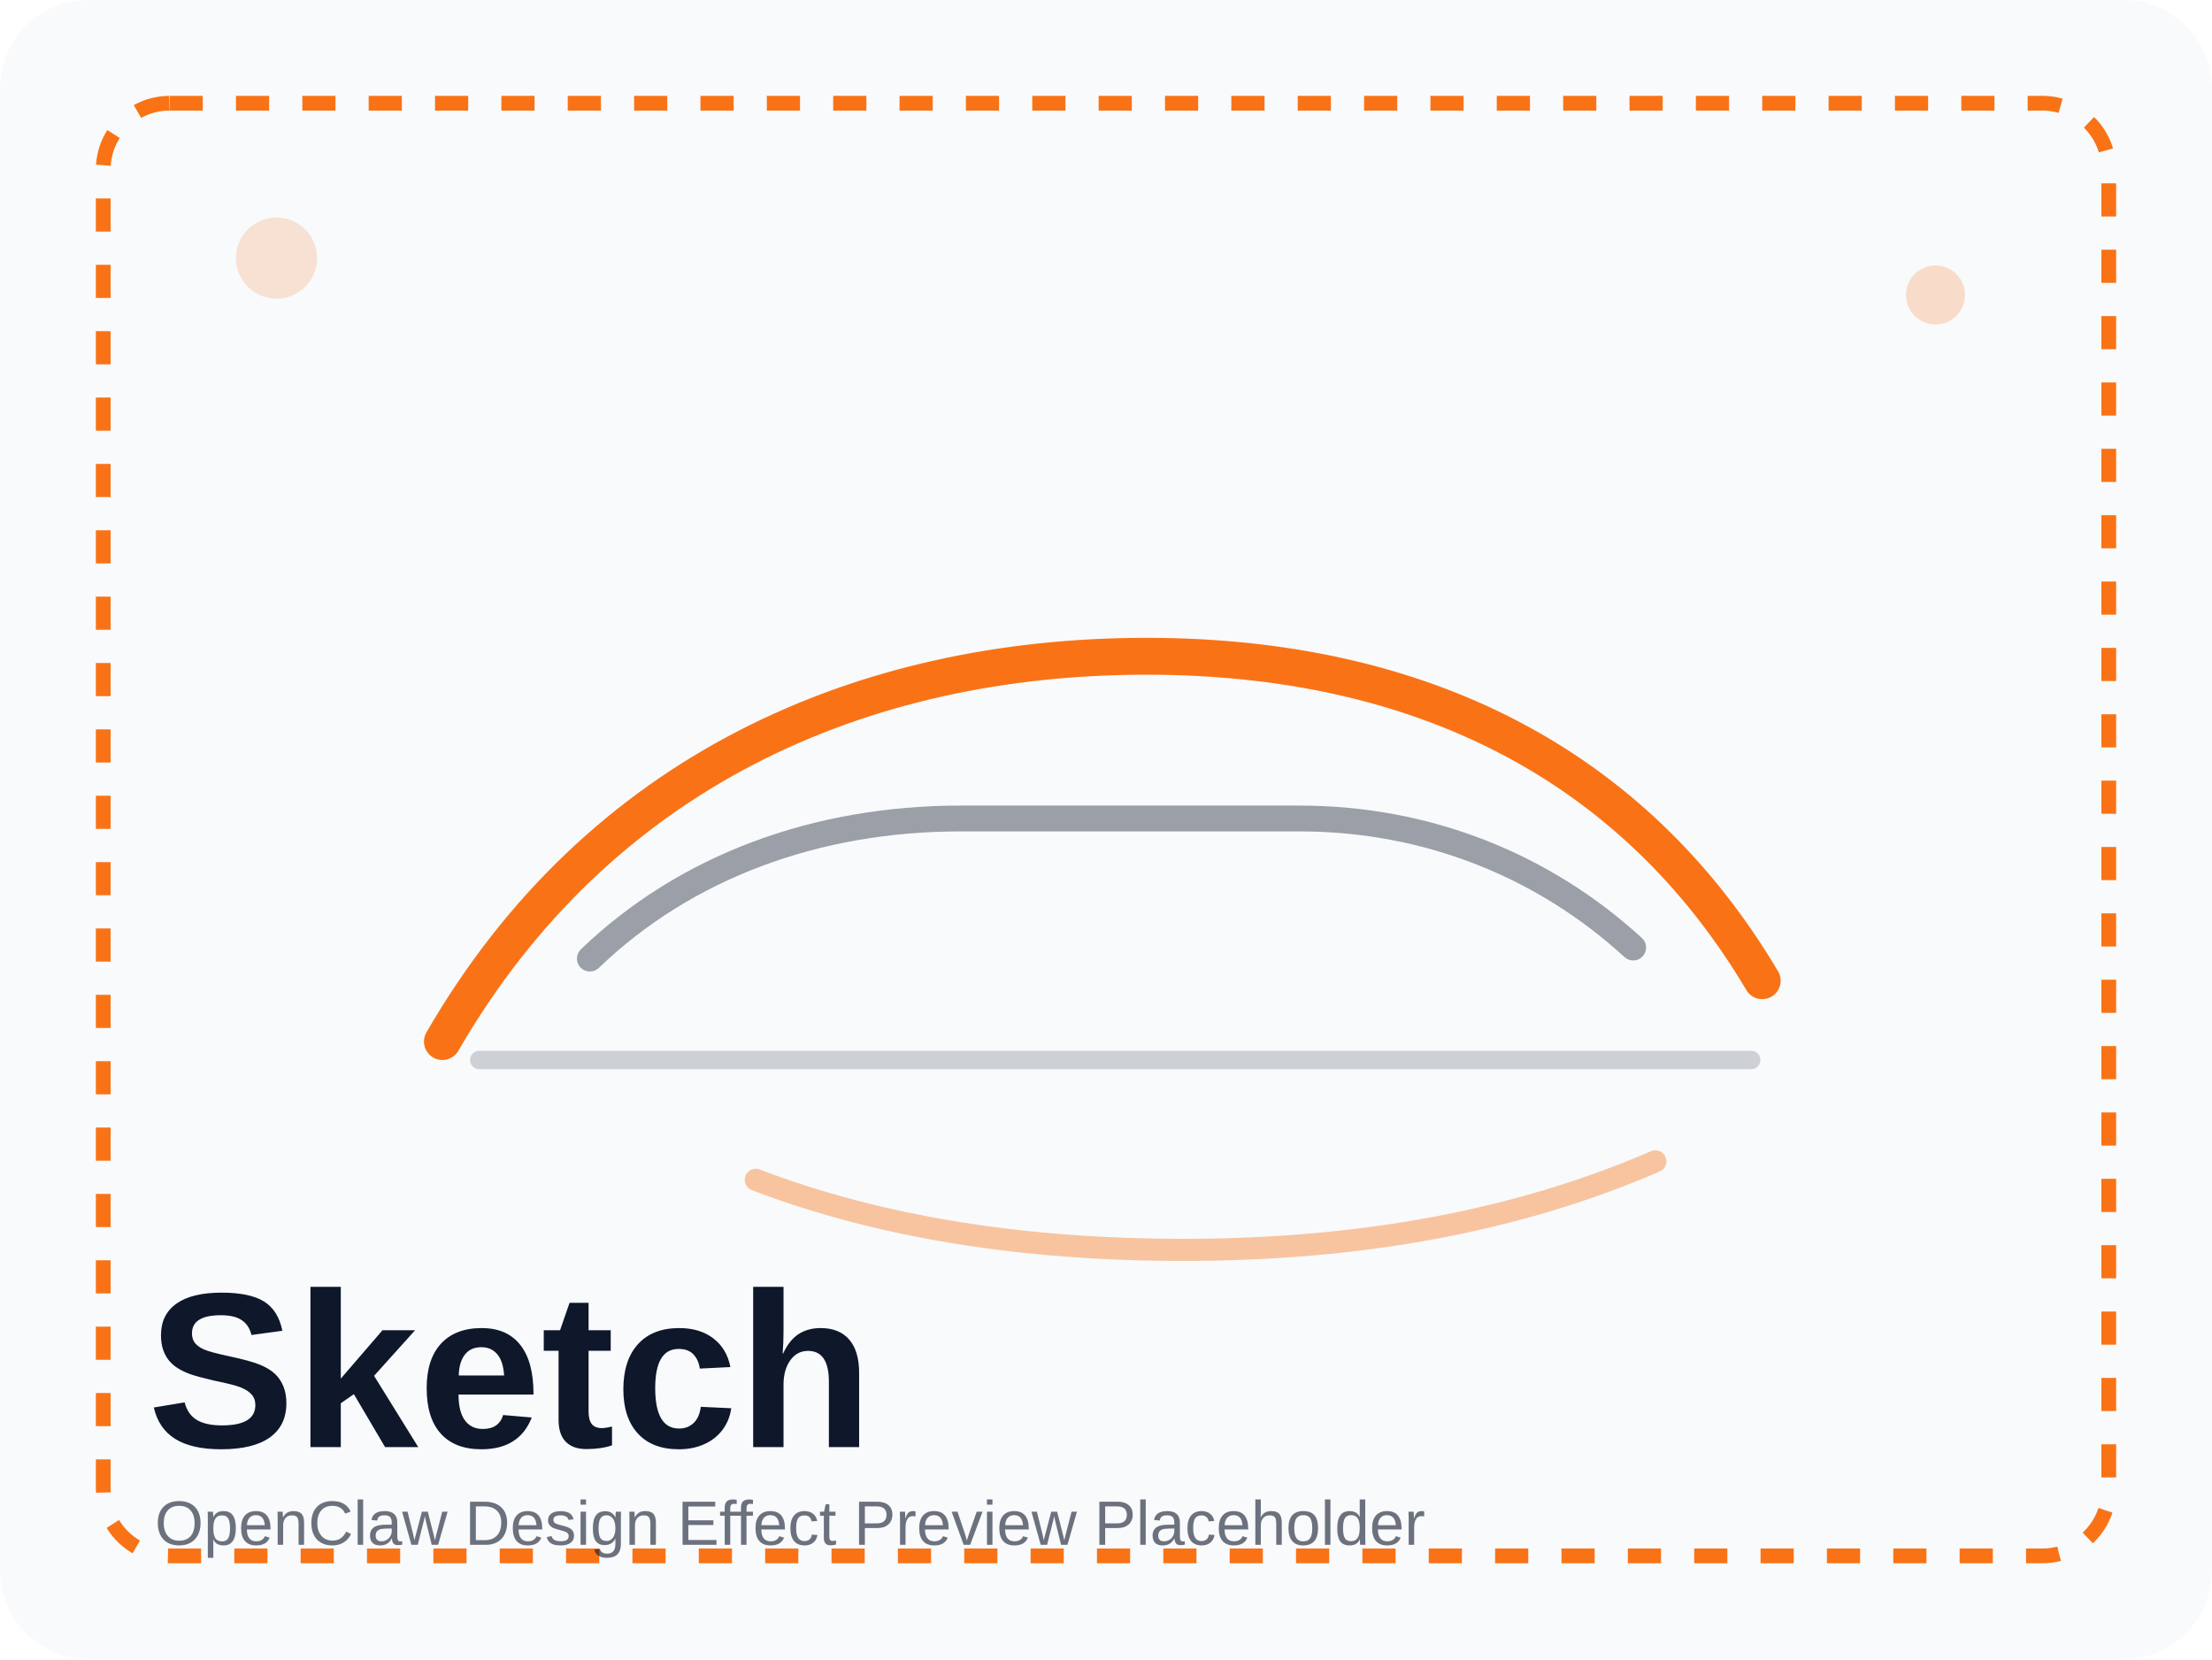
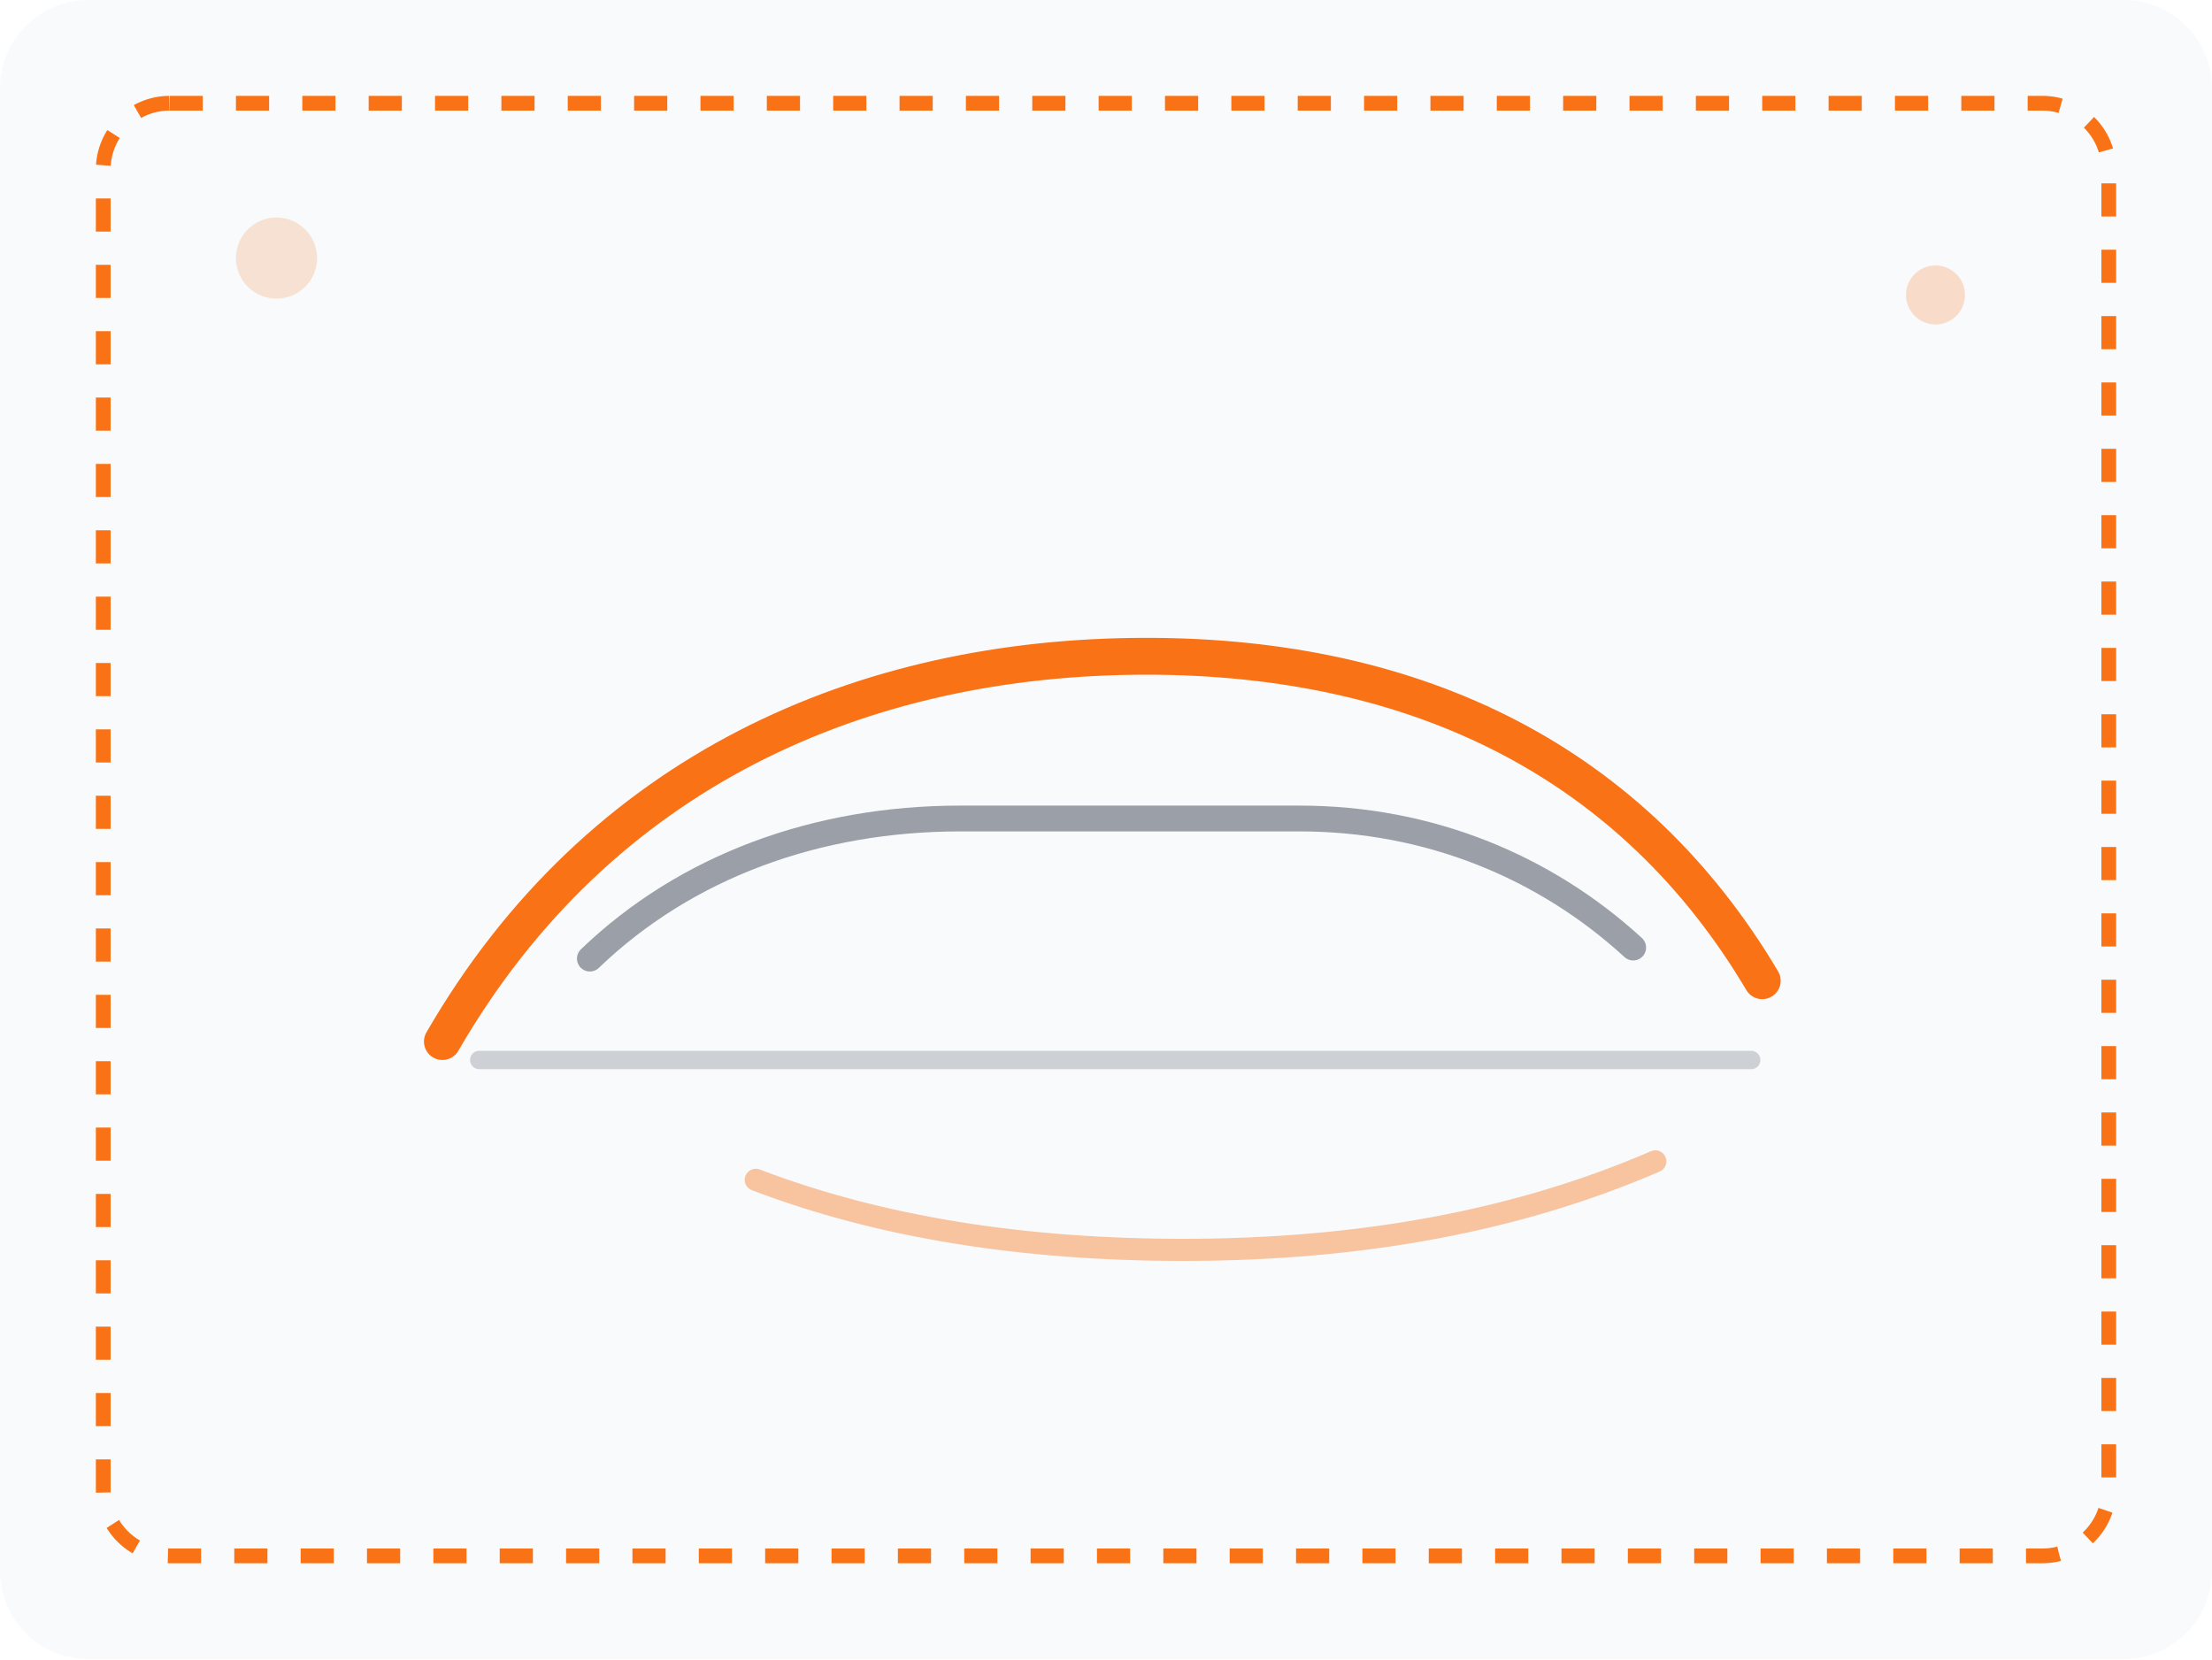
<svg xmlns="http://www.w3.org/2000/svg" width="1200" height="900" viewBox="0 0 1200 900" fill="none">
  <rect width="1200" height="900" rx="48" fill="#f8fafc" />
  <rect x="56" y="56" width="1088" height="788" rx="36" stroke="#f97316" stroke-width="8" stroke-dasharray="18 18" />
  <circle cx="150" cy="140" r="22" fill="#f97316" fill-opacity="0.18" />
  <circle cx="1050" cy="160" r="16" fill="#f97316" fill-opacity="0.22" />
  <path d="M240 565C325 418 468 356 622 356C770 356 886 414 956 532" stroke="#f97316" stroke-width="20" stroke-linecap="round" />
  <path d="M260 575H950" stroke="#0f172a" stroke-opacity="0.18" stroke-width="10" stroke-linecap="round" />
  <path d="M320 520C372 470 443 444 521 444H705C775 444 838 470 886 514" stroke="#0f172a" stroke-opacity="0.4" stroke-width="14" stroke-linecap="round" />
  <path d="M410 640C478 666 556 678 642 678C739 678 824 662 898 630" stroke="#f97316" stroke-opacity="0.4" stroke-width="12" stroke-linecap="round" />
-   <text x="80" y="785" font-family="Segoe UI, Arial, sans-serif" font-size="120" font-weight="800" fill="#0f172a">Sketch</text>
-   <text x="84" y="838" font-family="Segoe UI, Arial, sans-serif" font-size="34" fill="#0f172a" fill-opacity="0.6">OpenClaw Design Effect Preview Placeholder</text>
</svg>
